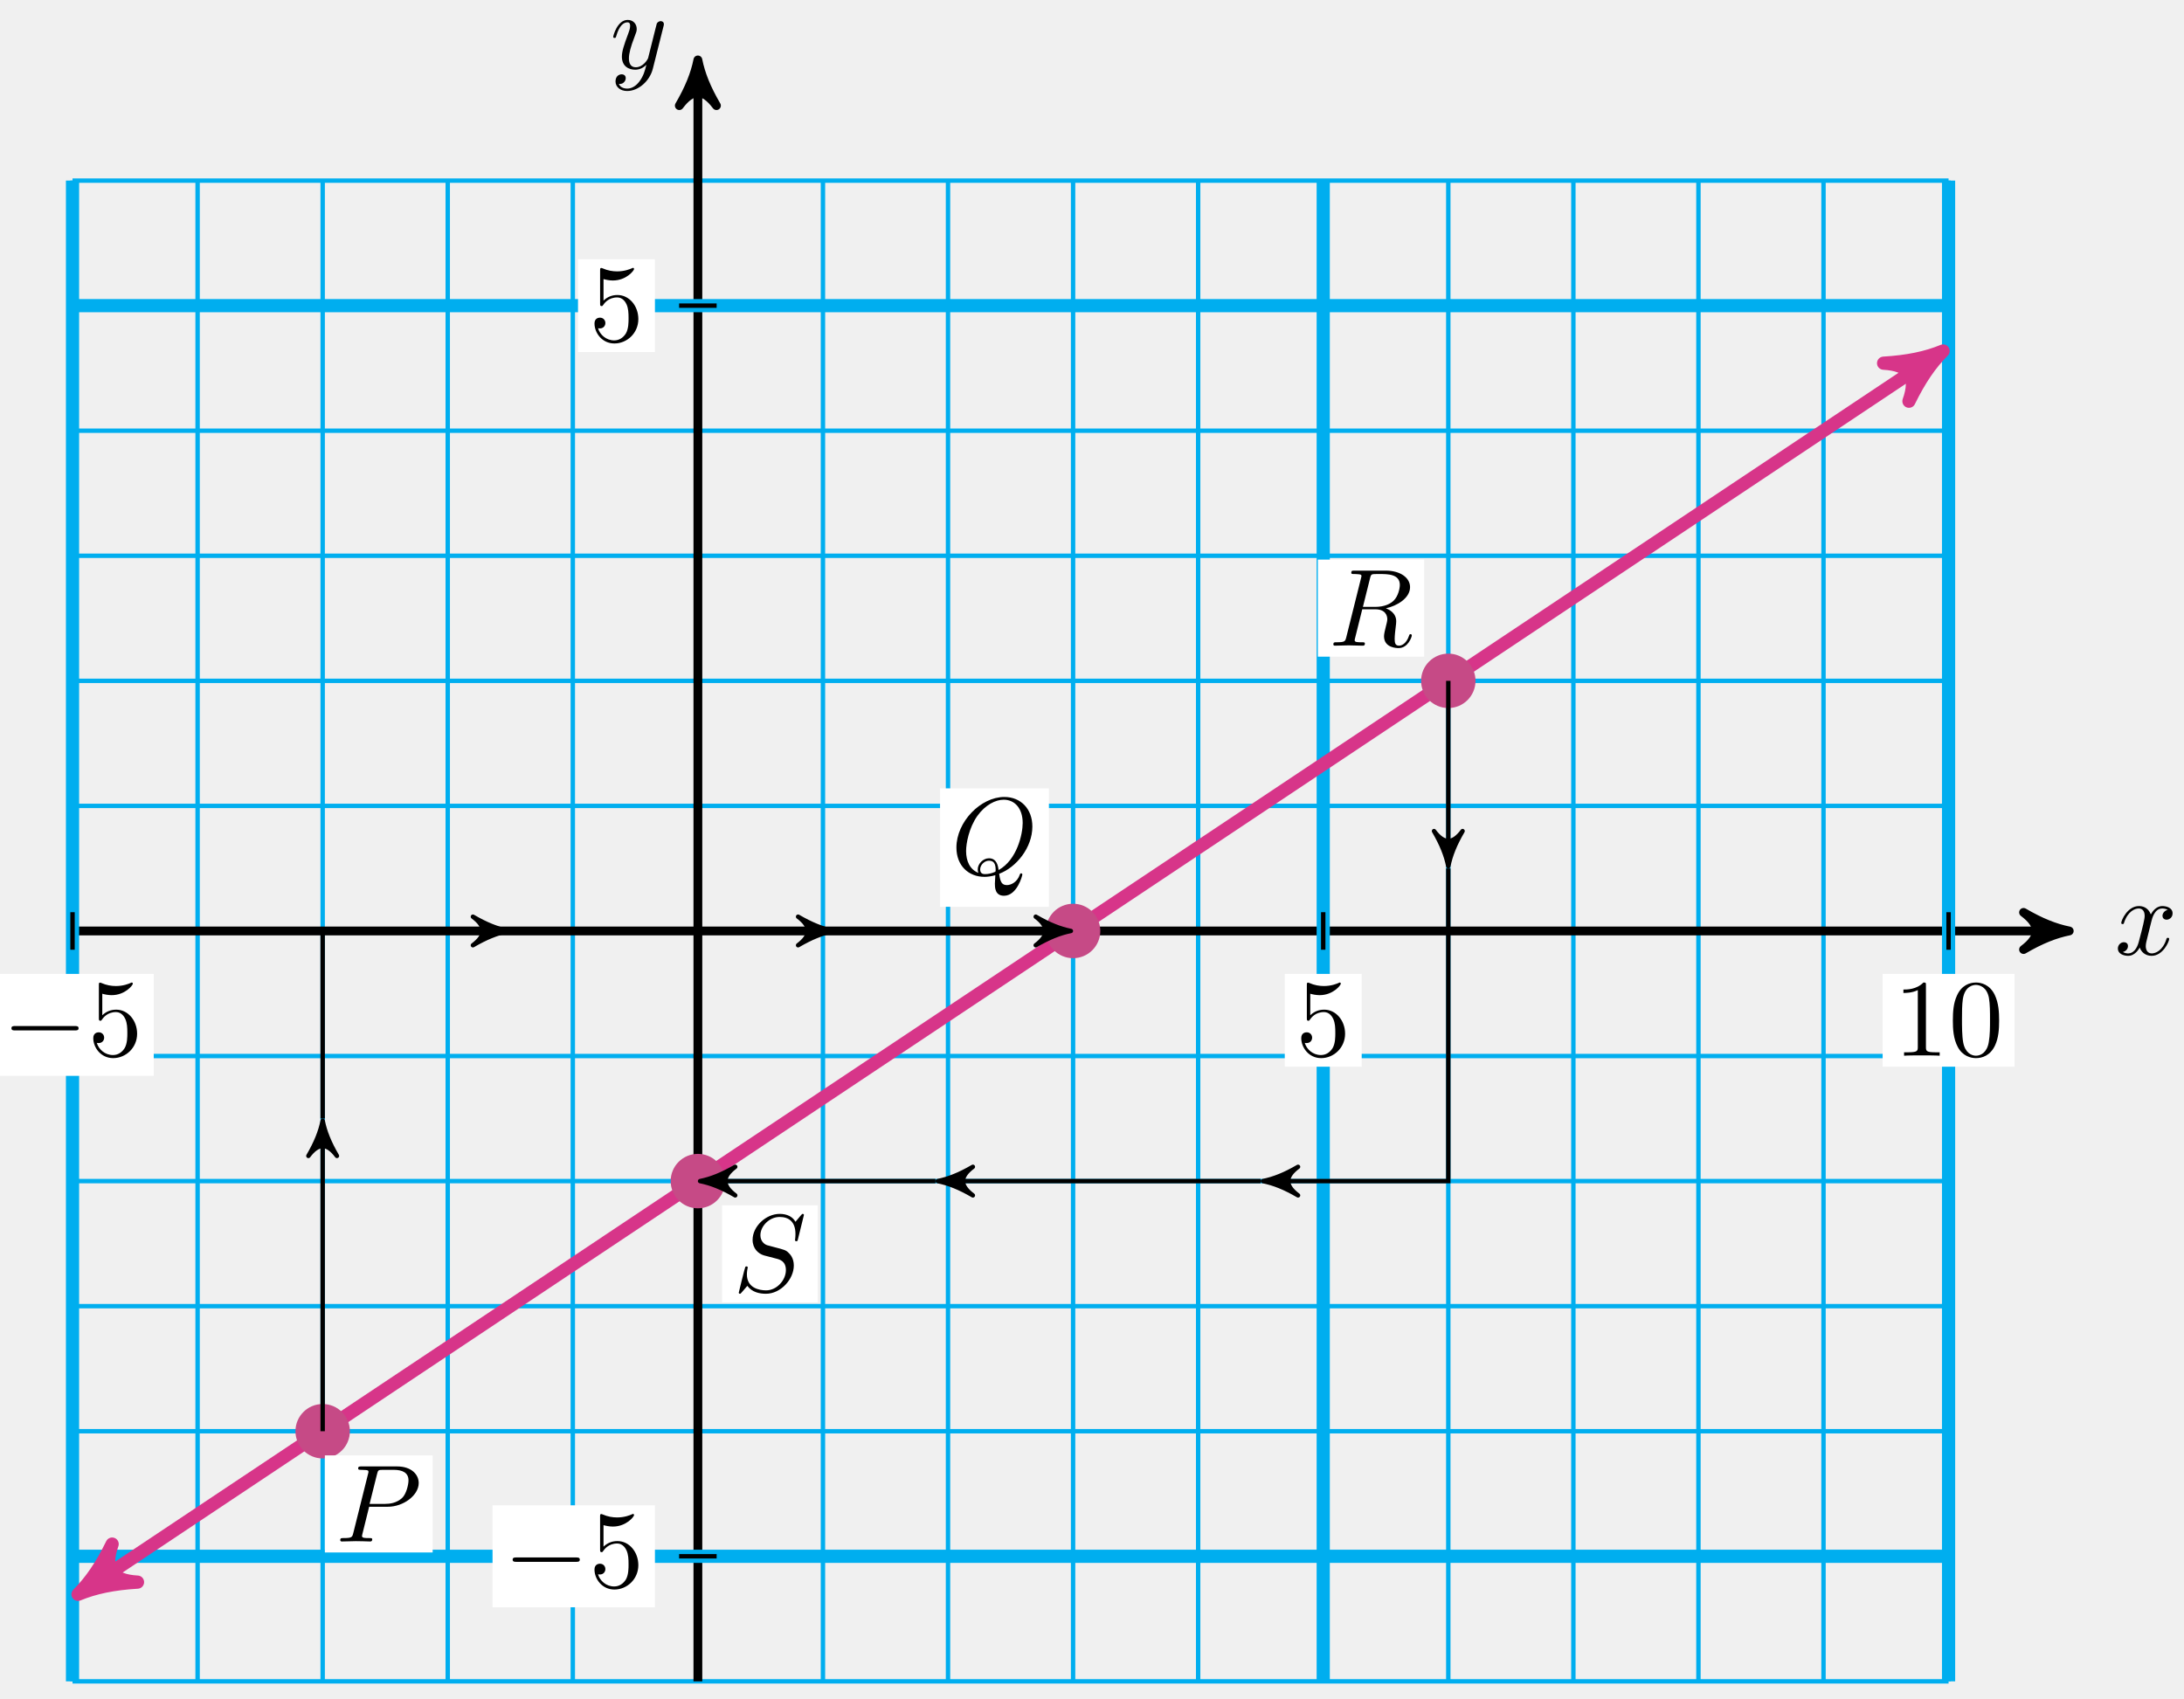
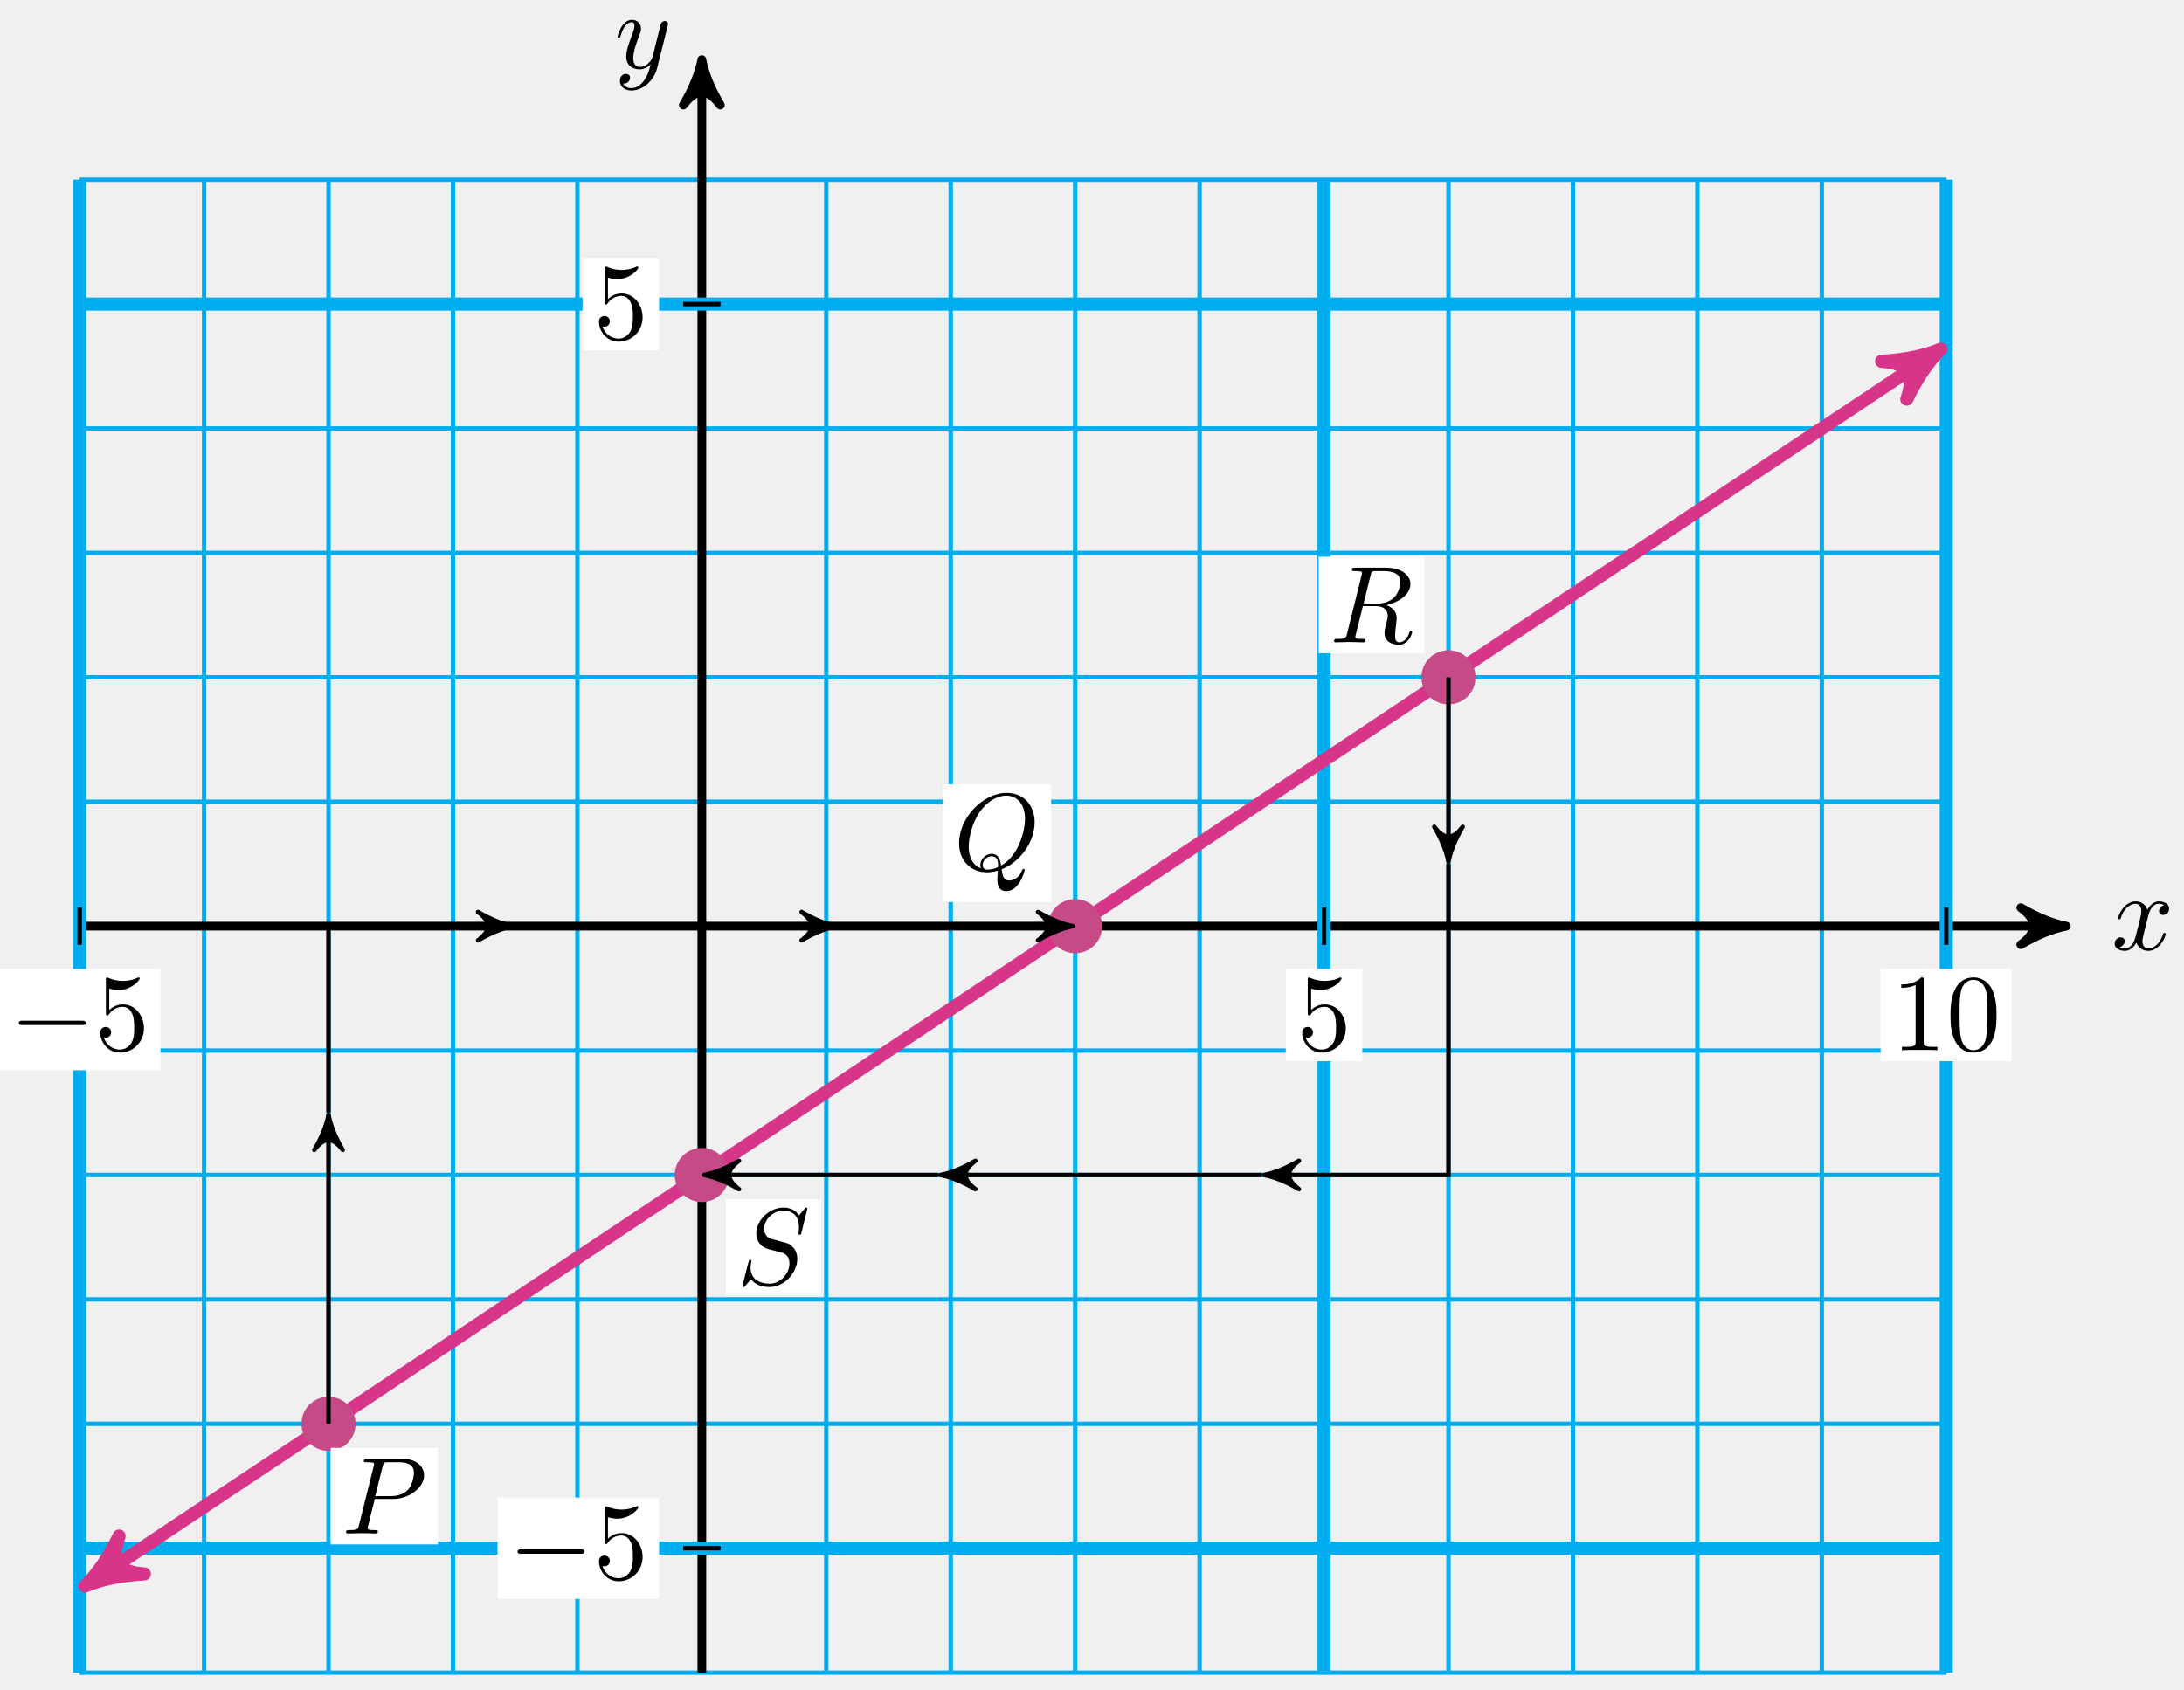
- <svg xmlns="http://www.w3.org/2000/svg" xmlns:xlink="http://www.w3.org/1999/xlink" version="1.1" width="198" height="154" viewBox="0 0 198 154">
+ <svg xmlns="http://www.w3.org/2000/svg" xmlns:xlink="http://www.w3.org/1999/xlink" version="1.1" width="199" height="154" viewBox="0 0 199 154">
  <defs>
    <path id="font_1_5" d="M.334 .302C.34 .328 .363 .42 .433 .42 .438 .42 .462 .42 .483 .407 .455 .402 .435 .377 .435 .353 .435 .337 .446 .318 .473 .318 .495 .318 .527 .336 .527 .376 .527 .428 .468 .442 .434 .442 .376 .442 .341 .389 .329 .366 .304 .432 .25 .442 .221 .442 .117 .442 .06 .313 .06 .288 .06 .278 .07 .278 .072 .278 .08 .278 .083 .28 .085 .289 .119 .395 .185 .42 .219 .42 .238 .42 .273 .411 .273 .353 .273 .322 .256 .255 .219 .115 .203 .053 .168 .011 .124 .011 .118 .011 .095 .011 .074 .024 .099 .029 .121 .05 .121 .078 .121 .105 .099 .113 .084 .113 .054 .113 .029 .087 .029 .055 .029 .009 .079-.011 .123-.011 .189-.011 .225 .059 .228 .065 .24 .028 .276-.011 .336-.011 .439-.011 .496 .118 .496 .143 .496 .153 .487 .153 .484 .153 .475 .153 .473 .149 .471 .142 .438 .035 .37 .011 .338 .011 .299 .011 .283 .043 .283 .077 .283 .099 .289 .121 .3 .165L.334 .302Z" />
    <path id="font_1_6" d="M.486 .381C.49 .395 .49 .397 .49 .404 .49 .422 .476 .431 .461 .431 .451 .431 .435 .425 .426 .41 .424 .405 .416 .374 .412 .356 .405 .33 .398 .303 .392 .276L.347 .096C.343 .081 .3 .011 .234 .011 .183 .011 .172 .055 .172 .092 .172 .138 .189 .2 .223 .288 .239 .329 .243 .34 .243 .36 .243 .405 .211 .442 .161 .442 .066 .442 .029 .297 .029 .288 .029 .278 .039 .278 .041 .278 .051 .278 .052 .28 .057 .296 .084 .39 .124 .42 .158 .42 .166 .42 .183 .42 .183 .388 .183 .363 .173 .337 .166 .318 .126 .212 .108 .155 .108 .108 .108 .019 .171-.011 .23-.011 .269-.011 .303 .006 .331 .034 .318-.018 .306-.067 .266-.12 .24-.154 .202-.183 .156-.183 .142-.183 .097-.18 .08-.141 .096-.141 .109-.141 .123-.129 .133-.12 .143-.107 .143-.088 .143-.057 .116-.053 .106-.053 .083-.053 .05-.069 .05-.118 .05-.168 .094-.205 .156-.205 .259-.205 .362-.114 .39-.001L.486 .381Z" />
    <path id="font_2_1" d="M.659 .23C.676 .23 .694 .23 .694 .25 .694 .27 .676 .27 .659 .27H.118C.101 .27 .083 .27 .083 .25 .083 .23 .101 .23 .118 .23H.659Z" />
    <path id="font_3_3" d="M.449 .2C.449 .319 .367 .419 .259 .419 .211 .419 .168 .403 .132 .368V.564C.152 .558 .185 .551 .217 .551 .34 .551 .41 .642 .41 .655 .41 .661 .407 .666 .4 .666 .399 .666 .397 .666 .392 .663 .372 .654 .323 .634 .256 .634 .216 .634 .17 .641 .123 .662 .115 .665 .113 .665 .111 .665 .101 .665 .101 .657 .101 .641V.344C.101 .326 .101 .318 .115 .318 .122 .318 .124 .321 .128 .327 .139 .343 .176 .397 .257 .397 .309 .397 .334 .351 .342 .333 .358 .296 .36 .257 .36 .207 .36 .172 .36 .112 .336 .07 .312 .031 .275 .006 .229 .006 .156 .006 .099 .058 .082 .117 .085 .116 .088 .115 .099 .115 .132 .115 .149 .14 .149 .164 .149 .188 .132 .213 .099 .213 .085 .213 .05 .206 .05 .16 .05 .074 .119-.022 .231-.022 .347-.022 .449 .073 .449 .2Z" />
    <path id="font_3_2" d="M.294 .64C.294 .664 .294 .666 .271 .666 .209 .602 .121 .602 .089 .602V.571C.109 .571 .168 .571 .22 .597V.079C.22 .043 .217 .031 .127 .031H.095V0C.13 .003 .217 .003 .257 .003 .297 .003 .384 .003 .419 0V.031H.387C.297 .031 .294 .042 .294 .079V.64Z" />
    <path id="font_3_1" d="M.46 .32C.46 .4 .455 .48 .42 .554 .374 .65 .292 .666 .25 .666 .19 .666 .117 .64 .076 .547 .044 .478 .039 .4 .039 .32 .039 .245 .043 .155 .084 .079 .127-.002 .2-.022 .249-.022 .303-.022 .379-.001 .423 .094 .455 .163 .46 .241 .46 .32M.249-0C.21-0 .151 .025 .133 .121 .122 .181 .122 .273 .122 .332 .122 .396 .122 .462 .13 .516 .149 .635 .224 .644 .249 .644 .282 .644 .348 .626 .367 .527 .377 .471 .377 .395 .377 .332 .377 .257 .377 .189 .366 .125 .351 .03 .294-0 .249-0Z" />
    <path id="font_1_1" d="M.303 .316H.473C.615 .316 .754 .42 .754 .532 .754 .609 .688 .683 .557 .683H.233C.214 .683 .203 .683 .203 .664 .203 .652 .212 .652 .232 .652 .245 .652 .263 .651 .275 .65 .291 .648 .297 .645 .297 .634 .297 .63 .296 .627 .293 .615L.159 .078C.149 .039 .147 .031 .068 .031 .051 .031 .04 .031 .04 .012 .04 0 .052 0 .055 0 .083 0 .154 .003 .182 .003 .203 .003 .225 .002 .246 .002 .268 .002 .29 0 .311 0 .318 0 .331 0 .331 .02 .331 .031 .322 .031 .303 .031 .266 .031 .238 .031 .238 .049 .238 .055 .24 .06 .241 .066L.303 .316M.375 .614C.384 .649 .386 .652 .429 .652H.525C.608 .652 .661 .625 .661 .556 .661 .517 .641 .431 .602 .395 .552 .35 .492 .342 .448 .342H.307L.375 .614Z" />
    <path id="font_1_4" d="M.645 .695C.645 .698 .643 .705 .634 .705 .629 .705 .628 .704 .616 .69L.568 .633C.542 .68 .49 .705 .425 .705 .298 .705 .178 .59 .178 .469 .178 .388 .231 .342 .282 .327L.389 .299C.426 .29 .481 .275 .481 .193 .481 .103 .399 .009 .301 .009 .237 .009 .126 .031 .126 .155 .126 .179 .131 .203 .132 .209 .133 .213 .134 .214 .134 .216 .134 .226 .127 .227 .122 .227 .117 .227 .115 .226 .112 .223 .108 .219 .052-.009 .052-.012 .052-.018 .057-.022 .063-.022 .068-.022 .069-.021 .081-.007L.13 .05C.173-.008 .241-.022 .299-.022 .435-.022 .553 .111 .553 .235 .553 .304 .519 .338 .504 .352 .481 .375 .466 .379 .377 .402 .355 .408 .319 .418 .31 .42 .283 .429 .249 .458 .249 .511 .249 .592 .329 .677 .424 .677 .507 .677 .568 .634 .568 .522 .568 .49 .564 .472 .564 .466 .564 .465 .564 .456 .576 .456 .586 .456 .587 .459 .591 .476L.645 .695Z" />
    <path id="font_1_2" d="M.438 .006C.593 .064 .74 .243 .74 .436 .74 .597 .634 .705 .485 .705 .269 .705 .049 .478 .049 .245 .049 .078 .161-.022 .305-.022 .33-.022 .364-.018 .403-.007 .399-.069 .399-.071 .399-.084 .399-.116 .399-.194 .482-.194 .601-.194 .649-.011 .649-0 .649 .007 .642 .01 .638 .01 .63 .01 .628 .005 .626-.001 .602-.072 .544-.097 .509-.097 .463-.097 .448-.07 .438 .006M.249 .014C.171 .045 .137 .122 .137 .213 .137 .282 .163 .424 .239 .532 .312 .634 .406 .68 .479 .68 .579 .68 .652 .602 .652 .468 .652 .368 .601 .133 .433 .04 .428 .074 .418 .147 .345 .147 .292 .147 .243 .097 .243 .046 .243 .026 .249 .015 .249 .014M.311 .003C.297 .003 .265 .003 .265 .046 .265 .085 .303 .125 .345 .125 .387 .125 .406 .101 .406 .041 .406 .026 .405 .025 .395 .021 .369 .01 .339 .003 .311 .003Z" />
    <path id="font_1_3" d="M.375 .614C.381 .638 .384 .648 .403 .651 .412 .652 .444 .652 .464 .652 .535 .652 .646 .652 .646 .553 .646 .519 .63 .45 .591 .411 .565 .385 .512 .353 .422 .353H.31L.375 .614M.519 .34C.62 .362 .739 .432 .739 .533 .739 .619 .649 .683 .518 .683H.233C.213 .683 .204 .683 .204 .663 .204 .652 .213 .652 .232 .652 .234 .652 .253 .652 .27 .65 .288 .648 .297 .647 .297 .634 .297 .63 .296 .627 .293 .615L.159 .078C.149 .039 .147 .031 .068 .031 .05 .031 .041 .031 .041 .011 .041-0 .053-0 .055-0 .083-0 .153 .003 .181 .003 .209 .003 .28-0 .308-0 .316-0 .328-0 .328 .02 .328 .031 .319 .031 .3 .031 .263 .031 .235 .031 .235 .049 .235 .055 .237 .06 .238 .066L.304 .331H.423C.514 .331 .532 .275 .532 .24 .532 .225 .524 .194 .518 .171 .511 .143 .502 .106 .502 .086 .502-.022 .622-.022 .635-.022 .72-.022 .755 .079 .755 .093 .755 .105 .744 .105 .743 .105 .734 .105 .732 .098 .73 .091 .705 .017 .662-0 .639-0 .606-0 .599 .022 .599 .061 .599 .092 .605 .143 .609 .175 .611 .189 .613 .208 .613 .222 .613 .299 .546 .33 .519 .34Z" />
  </defs>
-   <path transform="matrix(1.00002,0,0,-1.00006,63.26901,84.40828)" stroke-width=".399" stroke-linecap="butt" stroke-miterlimit="10" stroke-linejoin="miter" fill="none" stroke="#00aeef" d="M-56.693-68.031H113.385M-56.693-56.693H113.385M-56.693-45.354H113.385M-56.693-34.016H113.385M-56.693-22.677H113.385M-56.693-11.339H113.385M-56.693 0H113.385M-56.693 11.339H113.385M-56.693 22.677H113.385M-56.693 34.016H113.385M-56.693 45.354H113.385M-56.693 56.693H113.385M-56.693 68.027H113.385M-56.693-68.031V68.031M-45.354-68.031V68.031M-34.016-68.031V68.031M-22.677-68.031V68.031M-11.339-68.031V68.031M0-68.031V68.031M11.339-68.031V68.031M22.677-68.031V68.031M34.016-68.031V68.031M45.354-68.031V68.031M56.693-68.031V68.031M68.031-68.031V68.031M79.37-68.031V68.031M90.708-68.031V68.031M102.047-68.031V68.031M113.382-68.031V68.031M113.385 68.031" />
-   <path transform="matrix(1.00002,0,0,-1.00006,63.26901,84.40828)" stroke-width=".797" stroke-linecap="butt" stroke-miterlimit="10" stroke-linejoin="miter" fill="none" stroke="#000000" d="M-56.693 0H123.289" />
-   <path transform="matrix(1.00002,0,0,-1.00006,186.5609,84.40828)" d="M1.036 0C-.259 .259-1.554 .777-3.108 1.684-1.554 .518-1.554-.518-3.108-1.684-1.554-.777-.259-.259 1.036 0Z" />
-   <path transform="matrix(1.00002,0,0,-1.00006,186.5609,84.40828)" stroke-width=".797" stroke-linecap="butt" stroke-linejoin="round" fill="none" stroke="#000000" d="M1.036 0C-.259 .259-1.554 .777-3.108 1.684-1.554 .518-1.554-.518-3.108-1.684-1.554-.777-.259-.259 1.036 0Z" />
-   <use data-text="x" xlink:href="#font_1_5" transform="matrix(9.962799,0,0,-9.963197,191.7146,86.55341)" />
-   <path transform="matrix(1.00002,0,0,-1.00006,63.26901,84.40828)" stroke-width=".797" stroke-linecap="butt" stroke-miterlimit="10" stroke-linejoin="miter" fill="none" stroke="#000000" d="M0-68.031V77.935" />
-   <path transform="matrix(0,-1.00006,-1.00002,-0,63.26901,6.468376)" d="M1.036 0C-.259 .259-1.554 .777-3.108 1.684-1.554 .518-1.554-.518-3.108-1.684-1.554-.777-.259-.259 1.036 0Z" />
-   <path transform="matrix(0,-1.00006,-1.00002,-0,63.26901,6.468376)" stroke-width=".797" stroke-linecap="butt" stroke-linejoin="round" fill="none" stroke="#000000" d="M1.036 0C-.259 .259-1.554 .777-3.108 1.684-1.554 .518-1.554-.518-3.108-1.684-1.554-.777-.259-.259 1.036 0Z" />
-   <use data-text="y" xlink:href="#font_1_6" transform="matrix(9.962799,0,0,-9.963197,55.30386,6.209587)" />
-   <path transform="matrix(1.00002,0,0,-1.00006,63.26901,84.40828)" stroke-width="1.196" stroke-linecap="butt" stroke-miterlimit="10" stroke-linejoin="miter" fill="none" stroke="#00aeef" d="M-56.693-68.031V68.031" />
-   <path transform="matrix(1.00002,0,0,-1.00006,63.26901,84.40828)" stroke-width=".399" stroke-linecap="butt" stroke-miterlimit="10" stroke-linejoin="miter" fill="none" stroke="#000000" d="M-56.693 1.701V-1.701" />
-   <path transform="matrix(1.00002,0,0,-1.00006,63.26901,84.40828)" d="M-64.054-13.136H-49.331V-3.893H-64.054Z" fill="#ffffff" />
-   <use data-text="−" xlink:href="#font_2_1" transform="matrix(9.962799,0,0,-9.963197,.2097473,95.71796)" />
-   <use data-text="5" xlink:href="#font_3_3" transform="matrix(9.962799,0,0,-9.963197,7.957901,95.71796)" />
-   <path transform="matrix(1.00002,0,0,-1.00006,63.26901,84.40828)" stroke-width="1.196" stroke-linecap="butt" stroke-miterlimit="10" stroke-linejoin="miter" fill="none" stroke="#00aeef" d="M56.693-68.031V68.031" />
-   <path transform="matrix(1.00002,0,0,-1.00006,63.26901,84.40828)" stroke-width=".399" stroke-linecap="butt" stroke-miterlimit="10" stroke-linejoin="miter" fill="none" stroke="#000000" d="M56.693 1.701V-1.701" />
-   <path transform="matrix(1.00002,0,0,-1.00006,63.26901,84.40828)" d="M53.206-12.306H60.18V-3.893H53.206Z" fill="#ffffff" />
-   <use data-text="5" xlink:href="#font_3_3" transform="matrix(9.962799,0,0,-9.963197,117.4721,95.71796)" />
-   <path transform="matrix(1.00002,0,0,-1.00006,63.26901,84.40828)" stroke-width="1.196" stroke-linecap="butt" stroke-miterlimit="10" stroke-linejoin="miter" fill="none" stroke="#00aeef" d="M113.385-68.031V68.031" />
-   <path transform="matrix(1.00002,0,0,-1.00006,63.26901,84.40828)" stroke-width=".399" stroke-linecap="butt" stroke-miterlimit="10" stroke-linejoin="miter" fill="none" stroke="#000000" d="M113.385 1.701V-1.701" />
-   <path transform="matrix(1.00002,0,0,-1.00006,63.26901,84.40828)" d="M107.408-12.306H119.363V-3.893H107.408Z" fill="#ffffff" />
-   <use data-text="1" xlink:href="#font_3_2" transform="matrix(9.962799,0,0,-9.963197,171.6752,95.71796)" />
-   <use data-text="0" xlink:href="#font_3_1" transform="matrix(9.962799,0,0,-9.963197,176.6566,95.71796)" />
-   <path transform="matrix(1.00002,0,0,-1.00006,63.26901,84.40828)" stroke-width="1.196" stroke-linecap="butt" stroke-miterlimit="10" stroke-linejoin="miter" fill="none" stroke="#00aeef" d="M-56.693 56.693H113.385" />
-   <path transform="matrix(1.00002,0,0,-1.00006,63.26901,84.40828)" stroke-width=".399" stroke-linecap="butt" stroke-miterlimit="10" stroke-linejoin="miter" fill="none" stroke="#000000" d="M1.701 56.693H-1.701" />
-   <path transform="matrix(1.00002,0,0,-1.00006,63.26901,84.40828)" d="M-10.867 52.486H-3.893V60.899H-10.867Z" fill="#ffffff" />
-   <use data-text="5" xlink:href="#font_3_3" transform="matrix(9.962799,0,0,-9.963197,53.39882,30.92207)" />
-   <path transform="matrix(1.00002,0,0,-1.00006,63.26901,84.40828)" stroke-width="1.196" stroke-linecap="butt" stroke-miterlimit="10" stroke-linejoin="miter" fill="none" stroke="#00aeef" d="M-56.693-56.693H113.385" />
-   <path transform="matrix(1.00002,0,0,-1.00006,63.26901,84.40828)" stroke-width=".399" stroke-linecap="butt" stroke-miterlimit="10" stroke-linejoin="miter" fill="none" stroke="#000000" d="M1.701-56.693H-1.701" />
-   <path transform="matrix(1.00002,0,0,-1.00006,63.26901,84.40828)" d="M-18.615-61.314H-3.893V-52.071H-18.615Z" fill="#ffffff" />
-   <use data-text="−" xlink:href="#font_2_1" transform="matrix(9.962799,0,0,-9.963197,45.64966,143.8998)" />
-   <use data-text="5" xlink:href="#font_3_3" transform="matrix(9.962799,0,0,-9.963197,53.39781,143.8998)" />
-   <path transform="matrix(1.00002,0,0,-1.00006,63.26901,84.40828)" stroke-width="1.196" stroke-linecap="butt" stroke-miterlimit="10" stroke-linejoin="miter" fill="none" stroke="#d73589" d="M-55.134-59.433 111.827 51.874" />
-   <path transform="matrix(-.8320367,.5547033,.5546811,.8320699,8.13353,143.8451)" d="M1.275 0C-.319 .319-1.913 .956-3.826 2.072-1.913 .638-1.913-.638-3.826-2.072-1.913-.956-.319-.319 1.275 0Z" fill="#d73589" />
-   <path transform="matrix(-.8320367,.5547033,.5546811,.8320699,8.13353,143.8451)" stroke-width="1.196" stroke-linecap="butt" stroke-linejoin="round" fill="none" stroke="#d73589" d="M1.275 0C-.319 .319-1.913 .956-3.826 2.072-1.913 .638-1.913-.638-3.826-2.072-1.913-.956-.319-.319 1.275 0Z" />
-   <path transform="matrix(.8320367,-.5547033,-.5546811,-.8320699,175.0984,32.53097)" d="M1.275 0C-.319 .319-1.913 .956-3.826 2.072-1.913 .638-1.913-.638-3.826-2.072-1.913-.956-.319-.319 1.275 0Z" fill="#d73589" />
-   <path transform="matrix(.8320367,-.5547033,-.5546811,-.8320699,175.0984,32.53097)" stroke-width="1.196" stroke-linecap="butt" stroke-linejoin="round" fill="none" stroke="#d73589" d="M1.275 0C-.319 .319-1.913 .956-3.826 2.072-1.913 .638-1.913-.638-3.826-2.072-1.913-.956-.319-.319 1.275 0Z" />
-   <path transform="matrix(1.00002,0,0,-1.00006,63.26901,84.40828)" d="M-31.748-45.354C-31.748-44.102-32.763-43.087-34.016-43.087-35.268-43.087-36.283-44.102-36.283-45.354-36.283-46.607-35.268-47.622-34.016-47.622-32.763-47.622-31.748-46.607-31.748-45.354ZM-34.016-45.354" fill="#c64a86" />
-   <path transform="matrix(1.00002,0,0,-1.00006,63.26901,84.40828)" stroke-width=".399" stroke-linecap="butt" stroke-miterlimit="10" stroke-linejoin="miter" fill="none" stroke="#c64a86" d="M-31.748-45.354C-31.748-44.102-32.763-43.087-34.016-43.087-35.268-43.087-36.283-44.102-36.283-45.354-36.283-46.607-35.268-47.622-34.016-47.622-32.763-47.622-31.748-46.607-31.748-45.354ZM-34.016-45.354" />
-   <path transform="matrix(1.00002,0,0,-1.00006,63.26901,84.40828)" d="M-33.816-56.346H-24.044V-47.546H-33.816Z" fill="#ffffff" />
-   <use data-text="P" xlink:href="#font_1_1" transform="matrix(9.962799,0,0,-9.963197,30.44836,139.7616)" />
-   <path transform="matrix(1.00002,0,0,-1.00006,63.26901,84.40828)" d="M2.268-22.677C2.268-21.425 1.252-20.409 0-20.409-1.252-20.409-2.268-21.425-2.268-22.677-2.268-23.929-1.252-24.945 0-24.945 1.252-24.945 2.268-23.929 2.268-22.677ZM0-22.677" fill="#c64a86" />
-   <path transform="matrix(1.00002,0,0,-1.00006,63.26901,84.40828)" stroke-width=".399" stroke-linecap="butt" stroke-miterlimit="10" stroke-linejoin="miter" fill="none" stroke="#c64a86" d="M2.268-22.677C2.268-21.425 1.252-20.409 0-20.409-1.252-20.409-2.268-21.425-2.268-22.677-2.268-23.929-1.252-24.945 0-24.945 1.252-24.945 2.268-23.929 2.268-22.677ZM0-22.677" />
-   <path transform="matrix(1.00002,0,0,-1.00006,63.26901,84.40828)" d="M2.192-33.669H10.868V-24.869H2.192Z" fill="#ffffff" />
-   <use data-text="S" xlink:href="#font_1_4" transform="matrix(9.962799,0,0,-9.963197,66.45708,117.0832)" />
-   <path transform="matrix(1.00002,0,0,-1.00006,63.26901,84.40828)" d="M36.283 0C36.283 1.252 35.268 2.268 34.016 2.268 32.763 2.268 31.748 1.252 31.748 0 31.748-1.252 32.763-2.268 34.016-2.268 35.268-2.268 36.283-1.252 36.283 0ZM34.016 0" fill="#c64a86" />
-   <path transform="matrix(1.00002,0,0,-1.00006,63.26901,84.40828)" stroke-width=".399" stroke-linecap="butt" stroke-miterlimit="10" stroke-linejoin="miter" fill="none" stroke="#c64a86" d="M36.283 0C36.283 1.252 35.268 2.268 34.016 2.268 32.763 2.268 31.748 1.252 31.748 0 31.748-1.252 32.763-2.268 34.016-2.268 35.268-2.268 36.283-1.252 36.283 0ZM34.016 0" />
-   <path transform="matrix(1.00002,0,0,-1.00006,63.26901,84.40828)" d="M21.955 2.192H31.824V12.929H21.955Z" fill="#ffffff" />
-   <use data-text="Q" xlink:href="#font_1_2" transform="matrix(9.962799,0,0,-9.963197,86.22048,79.28298)" />
-   <path transform="matrix(1.00002,0,0,-1.00006,63.26901,84.40828)" d="M70.299 22.677C70.299 23.929 69.284 24.945 68.031 24.945 66.779 24.945 65.764 23.929 65.764 22.677 65.764 21.425 66.779 20.409 68.031 20.409 69.284 20.409 70.299 21.425 70.299 22.677ZM68.031 22.677" fill="#c64a86" />
-   <path transform="matrix(1.00002,0,0,-1.00006,63.26901,84.40828)" stroke-width=".399" stroke-linecap="butt" stroke-miterlimit="10" stroke-linejoin="miter" fill="none" stroke="#c64a86" d="M70.299 22.677C70.299 23.929 69.284 24.945 68.031 24.945 66.779 24.945 65.764 23.929 65.764 22.677 65.764 21.425 66.779 20.409 68.031 20.409 69.284 20.409 70.299 21.425 70.299 22.677ZM68.031 22.677" />
-   <path transform="matrix(1.00002,0,0,-1.00006,63.26901,84.40828)" d="M56.205 24.869H65.839V33.669H56.205Z" fill="#ffffff" />
-   <use data-text="R" xlink:href="#font_1_3" transform="matrix(9.962799,0,0,-9.963197,120.4721,58.54173)" />
-   <path transform="matrix(1.00002,0,0,-1.00006,63.26901,84.40828)" stroke-width=".399" stroke-linecap="butt" stroke-miterlimit="10" stroke-linejoin="miter" fill="none" stroke="#000000" d="M68.031 22.677V6.666" />
-   <path transform="matrix(0,1.00006,1.00002,0,131.3017,77.74237)" d="M.797 0C-.199 .199-1.196 .598-2.391 1.295-1.196 .399-1.196-.399-2.391-1.295-1.196-.598-.199-.199 .797 0Z" />
-   <path transform="matrix(0,1.00006,1.00002,0,131.3017,77.74237)" stroke-width=".399" stroke-linecap="butt" stroke-linejoin="round" fill="none" stroke="#000000" d="M.797 0C-.199 .199-1.196 .598-2.391 1.295-1.196 .399-1.196-.399-2.391-1.295-1.196-.598-.199-.199 .797 0Z" />
-   <path transform="matrix(1.00002,0,0,-1.00006,63.26901,84.40828)" stroke-width=".399" stroke-linecap="butt" stroke-miterlimit="10" stroke-linejoin="miter" fill="none" stroke="#000000" d="M68.031 5.669V-22.677H52.02" />
-   <path transform="matrix(-1.00002,-0,0,1.00006,115.2898,107.0867)" d="M.797 0C-.199 .199-1.196 .598-2.391 1.295-1.196 .399-1.196-.399-2.391-1.295-1.196-.598-.199-.199 .797 0Z" />
-   <path transform="matrix(-1.00002,-0,0,1.00006,115.2898,107.0867)" stroke-width=".399" stroke-linecap="butt" stroke-linejoin="round" fill="none" stroke="#000000" d="M.797 0C-.199 .199-1.196 .598-2.391 1.295-1.196 .399-1.196-.399-2.391-1.295-1.196-.598-.199-.199 .797 0Z" />
-   <path transform="matrix(1.00002,0,0,-1.00006,63.26901,84.40828)" stroke-width=".399" stroke-linecap="butt" stroke-miterlimit="10" stroke-linejoin="miter" fill="none" stroke="#000000" d="M51.023-22.677H22.539" />
-   <path transform="matrix(-1.00002,-0,0,1.00006,85.80888,107.0867)" d="M.797 0C-.199 .199-1.196 .598-2.391 1.295-1.196 .399-1.196-.399-2.391-1.295-1.196-.598-.199-.199 .797 0Z" />
-   <path transform="matrix(-1.00002,-0,0,1.00006,85.80888,107.0867)" stroke-width=".399" stroke-linecap="butt" stroke-linejoin="round" fill="none" stroke="#000000" d="M.797 0C-.199 .199-1.196 .598-2.391 1.295-1.196 .399-1.196-.399-2.391-1.295-1.196-.598-.199-.199 .797 0Z" />
-   <path transform="matrix(1.00002,0,0,-1.00006,63.26901,84.40828)" stroke-width=".399" stroke-linecap="butt" stroke-miterlimit="10" stroke-linejoin="miter" fill="none" stroke="#000000" d="M21.543-22.677H.996" />
-   <path transform="matrix(-1.00002,-0,0,1.00006,64.26529,107.0867)" d="M.797 0C-.199 .199-1.196 .598-2.391 1.295-1.196 .399-1.196-.399-2.391-1.295-1.196-.598-.199-.199 .797 0Z" />
-   <path transform="matrix(-1.00002,-0,0,1.00006,64.26529,107.0867)" stroke-width=".399" stroke-linecap="butt" stroke-linejoin="round" fill="none" stroke="#000000" d="M.797 0C-.199 .199-1.196 .598-2.391 1.295-1.196 .399-1.196-.399-2.391-1.295-1.196-.598-.199-.199 .797 0Z" />
-   <path transform="matrix(1.00002,0,0,-1.00006,63.26901,84.40828)" stroke-width=".399" stroke-linecap="butt" stroke-miterlimit="10" stroke-linejoin="miter" fill="none" stroke="#000000" d="M-34.016-45.354V-18.004" />
-   <path transform="matrix(0,-1.00006,-1.00002,-0,29.25269,102.4134)" d="M.797 0C-.199 .199-1.196 .598-2.391 1.295-1.196 .399-1.196-.399-2.391-1.295-1.196-.598-.199-.199 .797 0Z" />
-   <path transform="matrix(0,-1.00006,-1.00002,-0,29.25269,102.4134)" stroke-width=".399" stroke-linecap="butt" stroke-linejoin="round" fill="none" stroke="#000000" d="M.797 0C-.199 .199-1.196 .598-2.391 1.295-1.196 .399-1.196-.399-2.391-1.295-1.196-.598-.199-.199 .797 0Z" />
-   <path transform="matrix(1.00002,0,0,-1.00006,63.26901,84.40828)" stroke-width=".399" stroke-linecap="butt" stroke-miterlimit="10" stroke-linejoin="miter" fill="none" stroke="#000000" d="M-34.016-17.008V0H-18.004" />
-   <path transform="matrix(1.00002,0,0,-1.00006,45.26458,84.40828)" d="M.797 0C-.199 .199-1.196 .598-2.391 1.295-1.196 .399-1.196-.399-2.391-1.295-1.196-.598-.199-.199 .797 0Z" />
-   <path transform="matrix(1.00002,0,0,-1.00006,45.26458,84.40828)" stroke-width=".399" stroke-linecap="butt" stroke-linejoin="round" fill="none" stroke="#000000" d="M.797 0C-.199 .199-1.196 .598-2.391 1.295-1.196 .399-1.196-.399-2.391-1.295-1.196-.598-.199-.199 .797 0Z" />
-   <path transform="matrix(1.00002,0,0,-1.00006,63.26901,84.40828)" stroke-width=".399" stroke-linecap="butt" stroke-miterlimit="10" stroke-linejoin="miter" fill="none" stroke="#000000" d="M-17.008 0H11.476" />
-   <path transform="matrix(1.00002,0,0,-1.00006,74.74545,84.40828)" d="M.797 0C-.199 .199-1.196 .598-2.391 1.295-1.196 .399-1.196-.399-2.391-1.295-1.196-.598-.199-.199 .797 0Z" />
-   <path transform="matrix(1.00002,0,0,-1.00006,74.74545,84.40828)" stroke-width=".399" stroke-linecap="butt" stroke-linejoin="round" fill="none" stroke="#000000" d="M.797 0C-.199 .199-1.196 .598-2.391 1.295-1.196 .399-1.196-.399-2.391-1.295-1.196-.598-.199-.199 .797 0Z" />
-   <path transform="matrix(1.00002,0,0,-1.00006,63.26901,84.40828)" stroke-width=".399" stroke-linecap="butt" stroke-miterlimit="10" stroke-linejoin="miter" fill="none" stroke="#000000" d="M12.472 0H33.019" />
-   <path transform="matrix(1.00002,0,0,-1.00006,96.28905,84.40828)" d="M.797 0C-.199 .199-1.196 .598-2.391 1.295-1.196 .399-1.196-.399-2.391-1.295-1.196-.598-.199-.199 .797 0Z" />
-   <path transform="matrix(1.00002,0,0,-1.00006,96.28905,84.40828)" stroke-width=".399" stroke-linecap="butt" stroke-linejoin="round" fill="none" stroke="#000000" d="M.797 0C-.199 .199-1.196 .598-2.391 1.295-1.196 .399-1.196-.399-2.391-1.295-1.196-.598-.199-.199 .797 0Z" />
+   <path transform="matrix(1,0,0,-1.00006,63.95,84.40828)" stroke-width=".399" stroke-linecap="butt" stroke-miterlimit="10" stroke-linejoin="miter" fill="none" stroke="#00aeef" d="M-56.693-68.031H113.385M-56.693-56.693H113.385M-56.693-45.354H113.385M-56.693-34.016H113.385M-56.693-22.677H113.385M-56.693-11.339H113.385M-56.693 0H113.385M-56.693 11.339H113.385M-56.693 22.677H113.385M-56.693 34.016H113.385M-56.693 45.354H113.385M-56.693 56.693H113.385M-56.693 68.027H113.385M-56.693-68.031V68.031M-45.354-68.031V68.031M-34.016-68.031V68.031M-22.677-68.031V68.031M-11.339-68.031V68.031M0-68.031V68.031M11.339-68.031V68.031M22.677-68.031V68.031M34.016-68.031V68.031M45.354-68.031V68.031M56.693-68.031V68.031M68.031-68.031V68.031M79.37-68.031V68.031M90.708-68.031V68.031M102.047-68.031V68.031M113.382-68.031V68.031M113.385 68.031" />
+   <path transform="matrix(1,0,0,-1.00006,63.95,84.40828)" stroke-width=".797" stroke-linecap="butt" stroke-miterlimit="10" stroke-linejoin="miter" fill="none" stroke="#000000" d="M-56.693 0H123.289" />
+   <path transform="matrix(1,0,0,-1.00006,187.2394,84.40828)" d="M1.036 0C-.259 .259-1.554 .777-3.108 1.684-1.554 .518-1.554-.518-3.108-1.684-1.554-.777-.259-.259 1.036 0Z" />
+   <path transform="matrix(1,0,0,-1.00006,187.2394,84.40828)" stroke-width=".797" stroke-linecap="butt" stroke-linejoin="round" fill="none" stroke="#000000" d="M1.036 0C-.259 .259-1.554 .777-3.108 1.684-1.554 .518-1.554-.518-3.108-1.684-1.554-.777-.259-.259 1.036 0Z" />
+   <use data-text="x" xlink:href="#font_1_5" transform="matrix(9.9626,0,0,-9.963197,192.393,86.55341)" />
+   <path transform="matrix(1,0,0,-1.00006,63.95,84.40828)" stroke-width=".797" stroke-linecap="butt" stroke-miterlimit="10" stroke-linejoin="miter" fill="none" stroke="#000000" d="M0-68.031V77.935" />
+   <path transform="matrix(0,-1.00006,-1,-0,63.95,6.468376)" d="M1.036 0C-.259 .259-1.554 .777-3.108 1.684-1.554 .518-1.554-.518-3.108-1.684-1.554-.777-.259-.259 1.036 0Z" />
+   <path transform="matrix(0,-1.00006,-1,-0,63.95,6.468376)" stroke-width=".797" stroke-linecap="butt" stroke-linejoin="round" fill="none" stroke="#000000" d="M1.036 0C-.259 .259-1.554 .777-3.108 1.684-1.554 .518-1.554-.518-3.108-1.684-1.554-.777-.259-.259 1.036 0Z" />
+   <use data-text="y" xlink:href="#font_1_6" transform="matrix(9.9626,0,0,-9.963197,55.985,6.209587)" />
+   <path transform="matrix(1,0,0,-1.00006,63.95,84.40828)" stroke-width="1.196" stroke-linecap="butt" stroke-miterlimit="10" stroke-linejoin="miter" fill="none" stroke="#00aeef" d="M-56.693-68.031V68.031" />
+   <path transform="matrix(1,0,0,-1.00006,63.95,84.40828)" stroke-width=".399" stroke-linecap="butt" stroke-miterlimit="10" stroke-linejoin="miter" fill="none" stroke="#000000" d="M-56.693 1.701V-1.701" />
+   <path transform="matrix(1,0,0,-1.00006,63.95,84.40828)" d="M-64.054-13.136H-49.331V-3.893H-64.054Z" fill="#ffffff" />
+   <use data-text="−" xlink:href="#font_2_1" transform="matrix(9.9626,0,0,-9.963197,.8919983,95.71796)" />
+   <use data-text="5" xlink:href="#font_3_3" transform="matrix(9.9626,0,0,-9.963197,8.640991,95.71796)" />
+   <path transform="matrix(1,0,0,-1.00006,63.95,84.40828)" stroke-width="1.196" stroke-linecap="butt" stroke-miterlimit="10" stroke-linejoin="miter" fill="none" stroke="#00aeef" d="M56.693-68.031V68.031" />
+   <path transform="matrix(1,0,0,-1.00006,63.95,84.40828)" stroke-width=".399" stroke-linecap="butt" stroke-miterlimit="10" stroke-linejoin="miter" fill="none" stroke="#000000" d="M56.693 1.701V-1.701" />
+   <path transform="matrix(1,0,0,-1.00006,63.95,84.40828)" d="M53.206-12.306H60.18V-3.893H53.206Z" fill="#ffffff" />
+   <use data-text="5" xlink:href="#font_3_3" transform="matrix(9.9626,0,0,-9.963197,118.152,95.71796)" />
+   <path transform="matrix(1,0,0,-1.00006,63.95,84.40828)" stroke-width="1.196" stroke-linecap="butt" stroke-miterlimit="10" stroke-linejoin="miter" fill="none" stroke="#00aeef" d="M113.385-68.031V68.031" />
+   <path transform="matrix(1,0,0,-1.00006,63.95,84.40828)" stroke-width=".399" stroke-linecap="butt" stroke-miterlimit="10" stroke-linejoin="miter" fill="none" stroke="#000000" d="M113.385 1.701V-1.701" />
+   <path transform="matrix(1,0,0,-1.00006,63.95,84.40828)" d="M107.408-12.306H119.363V-3.893H107.408Z" fill="#ffffff" />
+   <use data-text="1" xlink:href="#font_3_2" transform="matrix(9.9626,0,0,-9.963197,172.354,95.71796)" />
+   <use data-text="0" xlink:href="#font_3_1" transform="matrix(9.9626,0,0,-9.963197,177.3353,95.71796)" />
+   <path transform="matrix(1,0,0,-1.00006,63.95,84.40828)" stroke-width="1.196" stroke-linecap="butt" stroke-miterlimit="10" stroke-linejoin="miter" fill="none" stroke="#00aeef" d="M-56.693 56.693H113.385" />
+   <path transform="matrix(1,0,0,-1.00006,63.95,84.40828)" stroke-width=".399" stroke-linecap="butt" stroke-miterlimit="10" stroke-linejoin="miter" fill="none" stroke="#000000" d="M1.701 56.693H-1.701" />
+   <path transform="matrix(1,0,0,-1.00006,63.95,84.40828)" d="M-10.867 52.486H-3.893V60.899H-10.867Z" fill="#ffffff" />
+   <use data-text="5" xlink:href="#font_3_3" transform="matrix(9.9626,0,0,-9.963197,54.08,30.92207)" />
+   <path transform="matrix(1,0,0,-1.00006,63.95,84.40828)" stroke-width="1.196" stroke-linecap="butt" stroke-miterlimit="10" stroke-linejoin="miter" fill="none" stroke="#00aeef" d="M-56.693-56.693H113.385" />
+   <path transform="matrix(1,0,0,-1.00006,63.95,84.40828)" stroke-width=".399" stroke-linecap="butt" stroke-miterlimit="10" stroke-linejoin="miter" fill="none" stroke="#000000" d="M1.701-56.693H-1.701" />
+   <path transform="matrix(1,0,0,-1.00006,63.95,84.40828)" d="M-18.615-61.314H-3.893V-52.071H-18.615Z" fill="#ffffff" />
+   <use data-text="−" xlink:href="#font_2_1" transform="matrix(9.9626,0,0,-9.963197,46.331,143.8998)" />
+   <use data-text="5" xlink:href="#font_3_3" transform="matrix(9.9626,0,0,-9.963197,54.07999,143.8998)" />
+   <path transform="matrix(1,0,0,-1.00006,63.95,84.40828)" stroke-width="1.196" stroke-linecap="butt" stroke-miterlimit="10" stroke-linejoin="miter" fill="none" stroke="#d73589" d="M-55.134-59.433 111.827 51.874" />
+   <path transform="matrix(-.83202,.5547033,.55467,.8320699,8.815617,143.8451)" d="M1.275 0C-.319 .319-1.913 .956-3.826 2.072-1.913 .638-1.913-.638-3.826-2.072-1.913-.956-.319-.319 1.275 0Z" fill="#d73589" />
+   <path transform="matrix(-.83202,.5547033,.55467,.8320699,8.815617,143.8451)" stroke-width="1.196" stroke-linecap="butt" stroke-linejoin="round" fill="none" stroke="#d73589" d="M1.275 0C-.319 .319-1.913 .956-3.826 2.072-1.913 .638-1.913-.638-3.826-2.072-1.913-.956-.319-.319 1.275 0Z" />
+   <path transform="matrix(.83202,-.5547033,-.55467,-.8320699,175.7772,32.53097)" d="M1.275 0C-.319 .319-1.913 .956-3.826 2.072-1.913 .638-1.913-.638-3.826-2.072-1.913-.956-.319-.319 1.275 0Z" fill="#d73589" />
+   <path transform="matrix(.83202,-.5547033,-.55467,-.8320699,175.7772,32.53097)" stroke-width="1.196" stroke-linecap="butt" stroke-linejoin="round" fill="none" stroke="#d73589" d="M1.275 0C-.319 .319-1.913 .956-3.826 2.072-1.913 .638-1.913-.638-3.826-2.072-1.913-.956-.319-.319 1.275 0Z" />
+   <path transform="matrix(1,0,0,-1.00006,63.95,84.40828)" d="M-31.748-45.354C-31.748-44.102-32.763-43.087-34.016-43.087-35.268-43.087-36.283-44.102-36.283-45.354-36.283-46.607-35.268-47.622-34.016-47.622-32.763-47.622-31.748-46.607-31.748-45.354ZM-34.016-45.354" fill="#c64a86" />
+   <path transform="matrix(1,0,0,-1.00006,63.95,84.40828)" stroke-width=".399" stroke-linecap="butt" stroke-miterlimit="10" stroke-linejoin="miter" fill="none" stroke="#c64a86" d="M-31.748-45.354C-31.748-44.102-32.763-43.087-34.016-43.087-35.268-43.087-36.283-44.102-36.283-45.354-36.283-46.607-35.268-47.622-34.016-47.622-32.763-47.622-31.748-46.607-31.748-45.354ZM-34.016-45.354" />
+   <path transform="matrix(1,0,0,-1.00006,63.95,84.40828)" d="M-33.816-56.346H-24.044V-47.546H-33.816Z" fill="#ffffff" />
+   <use data-text="P" xlink:href="#font_1_1" transform="matrix(9.9626,0,0,-9.963197,31.13,139.7616)" />
+   <path transform="matrix(1,0,0,-1.00006,63.95,84.40828)" d="M2.268-22.677C2.268-21.425 1.252-20.409 0-20.409-1.252-20.409-2.268-21.425-2.268-22.677-2.268-23.929-1.252-24.945 0-24.945 1.252-24.945 2.268-23.929 2.268-22.677ZM0-22.677" fill="#c64a86" />
+   <path transform="matrix(1,0,0,-1.00006,63.95,84.40828)" stroke-width=".399" stroke-linecap="butt" stroke-miterlimit="10" stroke-linejoin="miter" fill="none" stroke="#c64a86" d="M2.268-22.677C2.268-21.425 1.252-20.409 0-20.409-1.252-20.409-2.268-21.425-2.268-22.677-2.268-23.929-1.252-24.945 0-24.945 1.252-24.945 2.268-23.929 2.268-22.677ZM0-22.677" />
+   <path transform="matrix(1,0,0,-1.00006,63.95,84.40828)" d="M2.192-33.669H10.868V-24.869H2.192Z" fill="#ffffff" />
+   <use data-text="S" xlink:href="#font_1_4" transform="matrix(9.9626,0,0,-9.963197,67.138,117.0832)" />
+   <path transform="matrix(1,0,0,-1.00006,63.95,84.40828)" d="M36.283 0C36.283 1.252 35.268 2.268 34.016 2.268 32.763 2.268 31.748 1.252 31.748 0 31.748-1.252 32.763-2.268 34.016-2.268 35.268-2.268 36.283-1.252 36.283 0ZM34.016 0" fill="#c64a86" />
+   <path transform="matrix(1,0,0,-1.00006,63.95,84.40828)" stroke-width=".399" stroke-linecap="butt" stroke-miterlimit="10" stroke-linejoin="miter" fill="none" stroke="#c64a86" d="M36.283 0C36.283 1.252 35.268 2.268 34.016 2.268 32.763 2.268 31.748 1.252 31.748 0 31.748-1.252 32.763-2.268 34.016-2.268 35.268-2.268 36.283-1.252 36.283 0ZM34.016 0" />
+   <path transform="matrix(1,0,0,-1.00006,63.95,84.40828)" d="M21.955 2.192H31.824V12.929H21.955Z" fill="#ffffff" />
+   <use data-text="Q" xlink:href="#font_1_2" transform="matrix(9.9626,0,0,-9.963197,86.901,79.28298)" />
+   <path transform="matrix(1,0,0,-1.00006,63.95,84.40828)" d="M70.299 22.677C70.299 23.929 69.284 24.945 68.031 24.945 66.779 24.945 65.764 23.929 65.764 22.677 65.764 21.425 66.779 20.409 68.031 20.409 69.284 20.409 70.299 21.425 70.299 22.677ZM68.031 22.677" fill="#c64a86" />
+   <path transform="matrix(1,0,0,-1.00006,63.95,84.40828)" stroke-width=".399" stroke-linecap="butt" stroke-miterlimit="10" stroke-linejoin="miter" fill="none" stroke="#c64a86" d="M70.299 22.677C70.299 23.929 69.284 24.945 68.031 24.945 66.779 24.945 65.764 23.929 65.764 22.677 65.764 21.425 66.779 20.409 68.031 20.409 69.284 20.409 70.299 21.425 70.299 22.677ZM68.031 22.677" />
+   <path transform="matrix(1,0,0,-1.00006,63.95,84.40828)" d="M56.205 24.869H65.839V33.669H56.205Z" fill="#ffffff" />
+   <use data-text="R" xlink:href="#font_1_3" transform="matrix(9.9626,0,0,-9.963197,121.152,58.54173)" />
+   <path transform="matrix(1,0,0,-1.00006,63.95,84.40828)" stroke-width=".399" stroke-linecap="butt" stroke-miterlimit="10" stroke-linejoin="miter" fill="none" stroke="#000000" d="M68.031 22.677V6.666" />
+   <path transform="matrix(0,1.00006,1,0,131.9813,77.74237)" d="M.797 0C-.199 .199-1.196 .598-2.391 1.295-1.196 .399-1.196-.399-2.391-1.295-1.196-.598-.199-.199 .797 0Z" />
+   <path transform="matrix(0,1.00006,1,0,131.9813,77.74237)" stroke-width=".399" stroke-linecap="butt" stroke-linejoin="round" fill="none" stroke="#000000" d="M.797 0C-.199 .199-1.196 .598-2.391 1.295-1.196 .399-1.196-.399-2.391-1.295-1.196-.598-.199-.199 .797 0Z" />
+   <path transform="matrix(1,0,0,-1.00006,63.95,84.40828)" stroke-width=".399" stroke-linecap="butt" stroke-miterlimit="10" stroke-linejoin="miter" fill="none" stroke="#000000" d="M68.031 5.669V-22.677H52.02" />
+   <path transform="matrix(-1,-0,0,1.00006,115.9697,107.0867)" d="M.797 0C-.199 .199-1.196 .598-2.391 1.295-1.196 .399-1.196-.399-2.391-1.295-1.196-.598-.199-.199 .797 0Z" />
+   <path transform="matrix(-1,-0,0,1.00006,115.9697,107.0867)" stroke-width=".399" stroke-linecap="butt" stroke-linejoin="round" fill="none" stroke="#000000" d="M.797 0C-.199 .199-1.196 .598-2.391 1.295-1.196 .399-1.196-.399-2.391-1.295-1.196-.598-.199-.199 .797 0Z" />
+   <path transform="matrix(1,0,0,-1.00006,63.95,84.40828)" stroke-width=".399" stroke-linecap="butt" stroke-miterlimit="10" stroke-linejoin="miter" fill="none" stroke="#000000" d="M51.023-22.677H22.539" />
+   <path transform="matrix(-1,-0,0,1.00006,86.48941,107.0867)" d="M.797 0C-.199 .199-1.196 .598-2.391 1.295-1.196 .399-1.196-.399-2.391-1.295-1.196-.598-.199-.199 .797 0Z" />
+   <path transform="matrix(-1,-0,0,1.00006,86.48941,107.0867)" stroke-width=".399" stroke-linecap="butt" stroke-linejoin="round" fill="none" stroke="#000000" d="M.797 0C-.199 .199-1.196 .598-2.391 1.295-1.196 .399-1.196-.399-2.391-1.295-1.196-.598-.199-.199 .797 0Z" />
+   <path transform="matrix(1,0,0,-1.00006,63.95,84.40828)" stroke-width=".399" stroke-linecap="butt" stroke-miterlimit="10" stroke-linejoin="miter" fill="none" stroke="#000000" d="M21.543-22.677H.996" />
+   <path transform="matrix(-1,-0,0,1.00006,64.94626,107.0867)" d="M.797 0C-.199 .199-1.196 .598-2.391 1.295-1.196 .399-1.196-.399-2.391-1.295-1.196-.598-.199-.199 .797 0Z" />
+   <path transform="matrix(-1,-0,0,1.00006,64.94626,107.0867)" stroke-width=".399" stroke-linecap="butt" stroke-linejoin="round" fill="none" stroke="#000000" d="M.797 0C-.199 .199-1.196 .598-2.391 1.295-1.196 .399-1.196-.399-2.391-1.295-1.196-.598-.199-.199 .797 0Z" />
+   <path transform="matrix(1,0,0,-1.00006,63.95,84.40828)" stroke-width=".399" stroke-linecap="butt" stroke-miterlimit="10" stroke-linejoin="miter" fill="none" stroke="#000000" d="M-34.016-45.354V-18.004" />
+   <path transform="matrix(0,-1.00006,-1,-0,29.93436,102.4134)" d="M.797 0C-.199 .199-1.196 .598-2.391 1.295-1.196 .399-1.196-.399-2.391-1.295-1.196-.598-.199-.199 .797 0Z" />
+   <path transform="matrix(0,-1.00006,-1,-0,29.93436,102.4134)" stroke-width=".399" stroke-linecap="butt" stroke-linejoin="round" fill="none" stroke="#000000" d="M.797 0C-.199 .199-1.196 .598-2.391 1.295-1.196 .399-1.196-.399-2.391-1.295-1.196-.598-.199-.199 .797 0Z" />
+   <path transform="matrix(1,0,0,-1.00006,63.95,84.40828)" stroke-width=".399" stroke-linecap="butt" stroke-miterlimit="10" stroke-linejoin="miter" fill="none" stroke="#000000" d="M-34.016-17.008V0H-18.004" />
+   <path transform="matrix(1,0,0,-1.00006,45.94593,84.40828)" d="M.797 0C-.199 .199-1.196 .598-2.391 1.295-1.196 .399-1.196-.399-2.391-1.295-1.196-.598-.199-.199 .797 0Z" />
+   <path transform="matrix(1,0,0,-1.00006,45.94593,84.40828)" stroke-width=".399" stroke-linecap="butt" stroke-linejoin="round" fill="none" stroke="#000000" d="M.797 0C-.199 .199-1.196 .598-2.391 1.295-1.196 .399-1.196-.399-2.391-1.295-1.196-.598-.199-.199 .797 0Z" />
+   <path transform="matrix(1,0,0,-1.00006,63.95,84.40828)" stroke-width=".399" stroke-linecap="butt" stroke-miterlimit="10" stroke-linejoin="miter" fill="none" stroke="#000000" d="M-17.008 0H11.476" />
+   <path transform="matrix(1,0,0,-1.00006,75.42619,84.40828)" d="M.797 0C-.199 .199-1.196 .598-2.391 1.295-1.196 .399-1.196-.399-2.391-1.295-1.196-.598-.199-.199 .797 0Z" />
+   <path transform="matrix(1,0,0,-1.00006,75.42619,84.40828)" stroke-width=".399" stroke-linecap="butt" stroke-linejoin="round" fill="none" stroke="#000000" d="M.797 0C-.199 .199-1.196 .598-2.391 1.295-1.196 .399-1.196-.399-2.391-1.295-1.196-.598-.199-.199 .797 0Z" />
+   <path transform="matrix(1,0,0,-1.00006,63.95,84.40828)" stroke-width=".399" stroke-linecap="butt" stroke-miterlimit="10" stroke-linejoin="miter" fill="none" stroke="#000000" d="M12.472 0H33.019" />
+   <path transform="matrix(1,0,0,-1.00006,96.96938,84.40828)" d="M.797 0C-.199 .199-1.196 .598-2.391 1.295-1.196 .399-1.196-.399-2.391-1.295-1.196-.598-.199-.199 .797 0Z" />
+   <path transform="matrix(1,0,0,-1.00006,96.96938,84.40828)" stroke-width=".399" stroke-linecap="butt" stroke-linejoin="round" fill="none" stroke="#000000" d="M.797 0C-.199 .199-1.196 .598-2.391 1.295-1.196 .399-1.196-.399-2.391-1.295-1.196-.598-.199-.199 .797 0Z" />
</svg>
